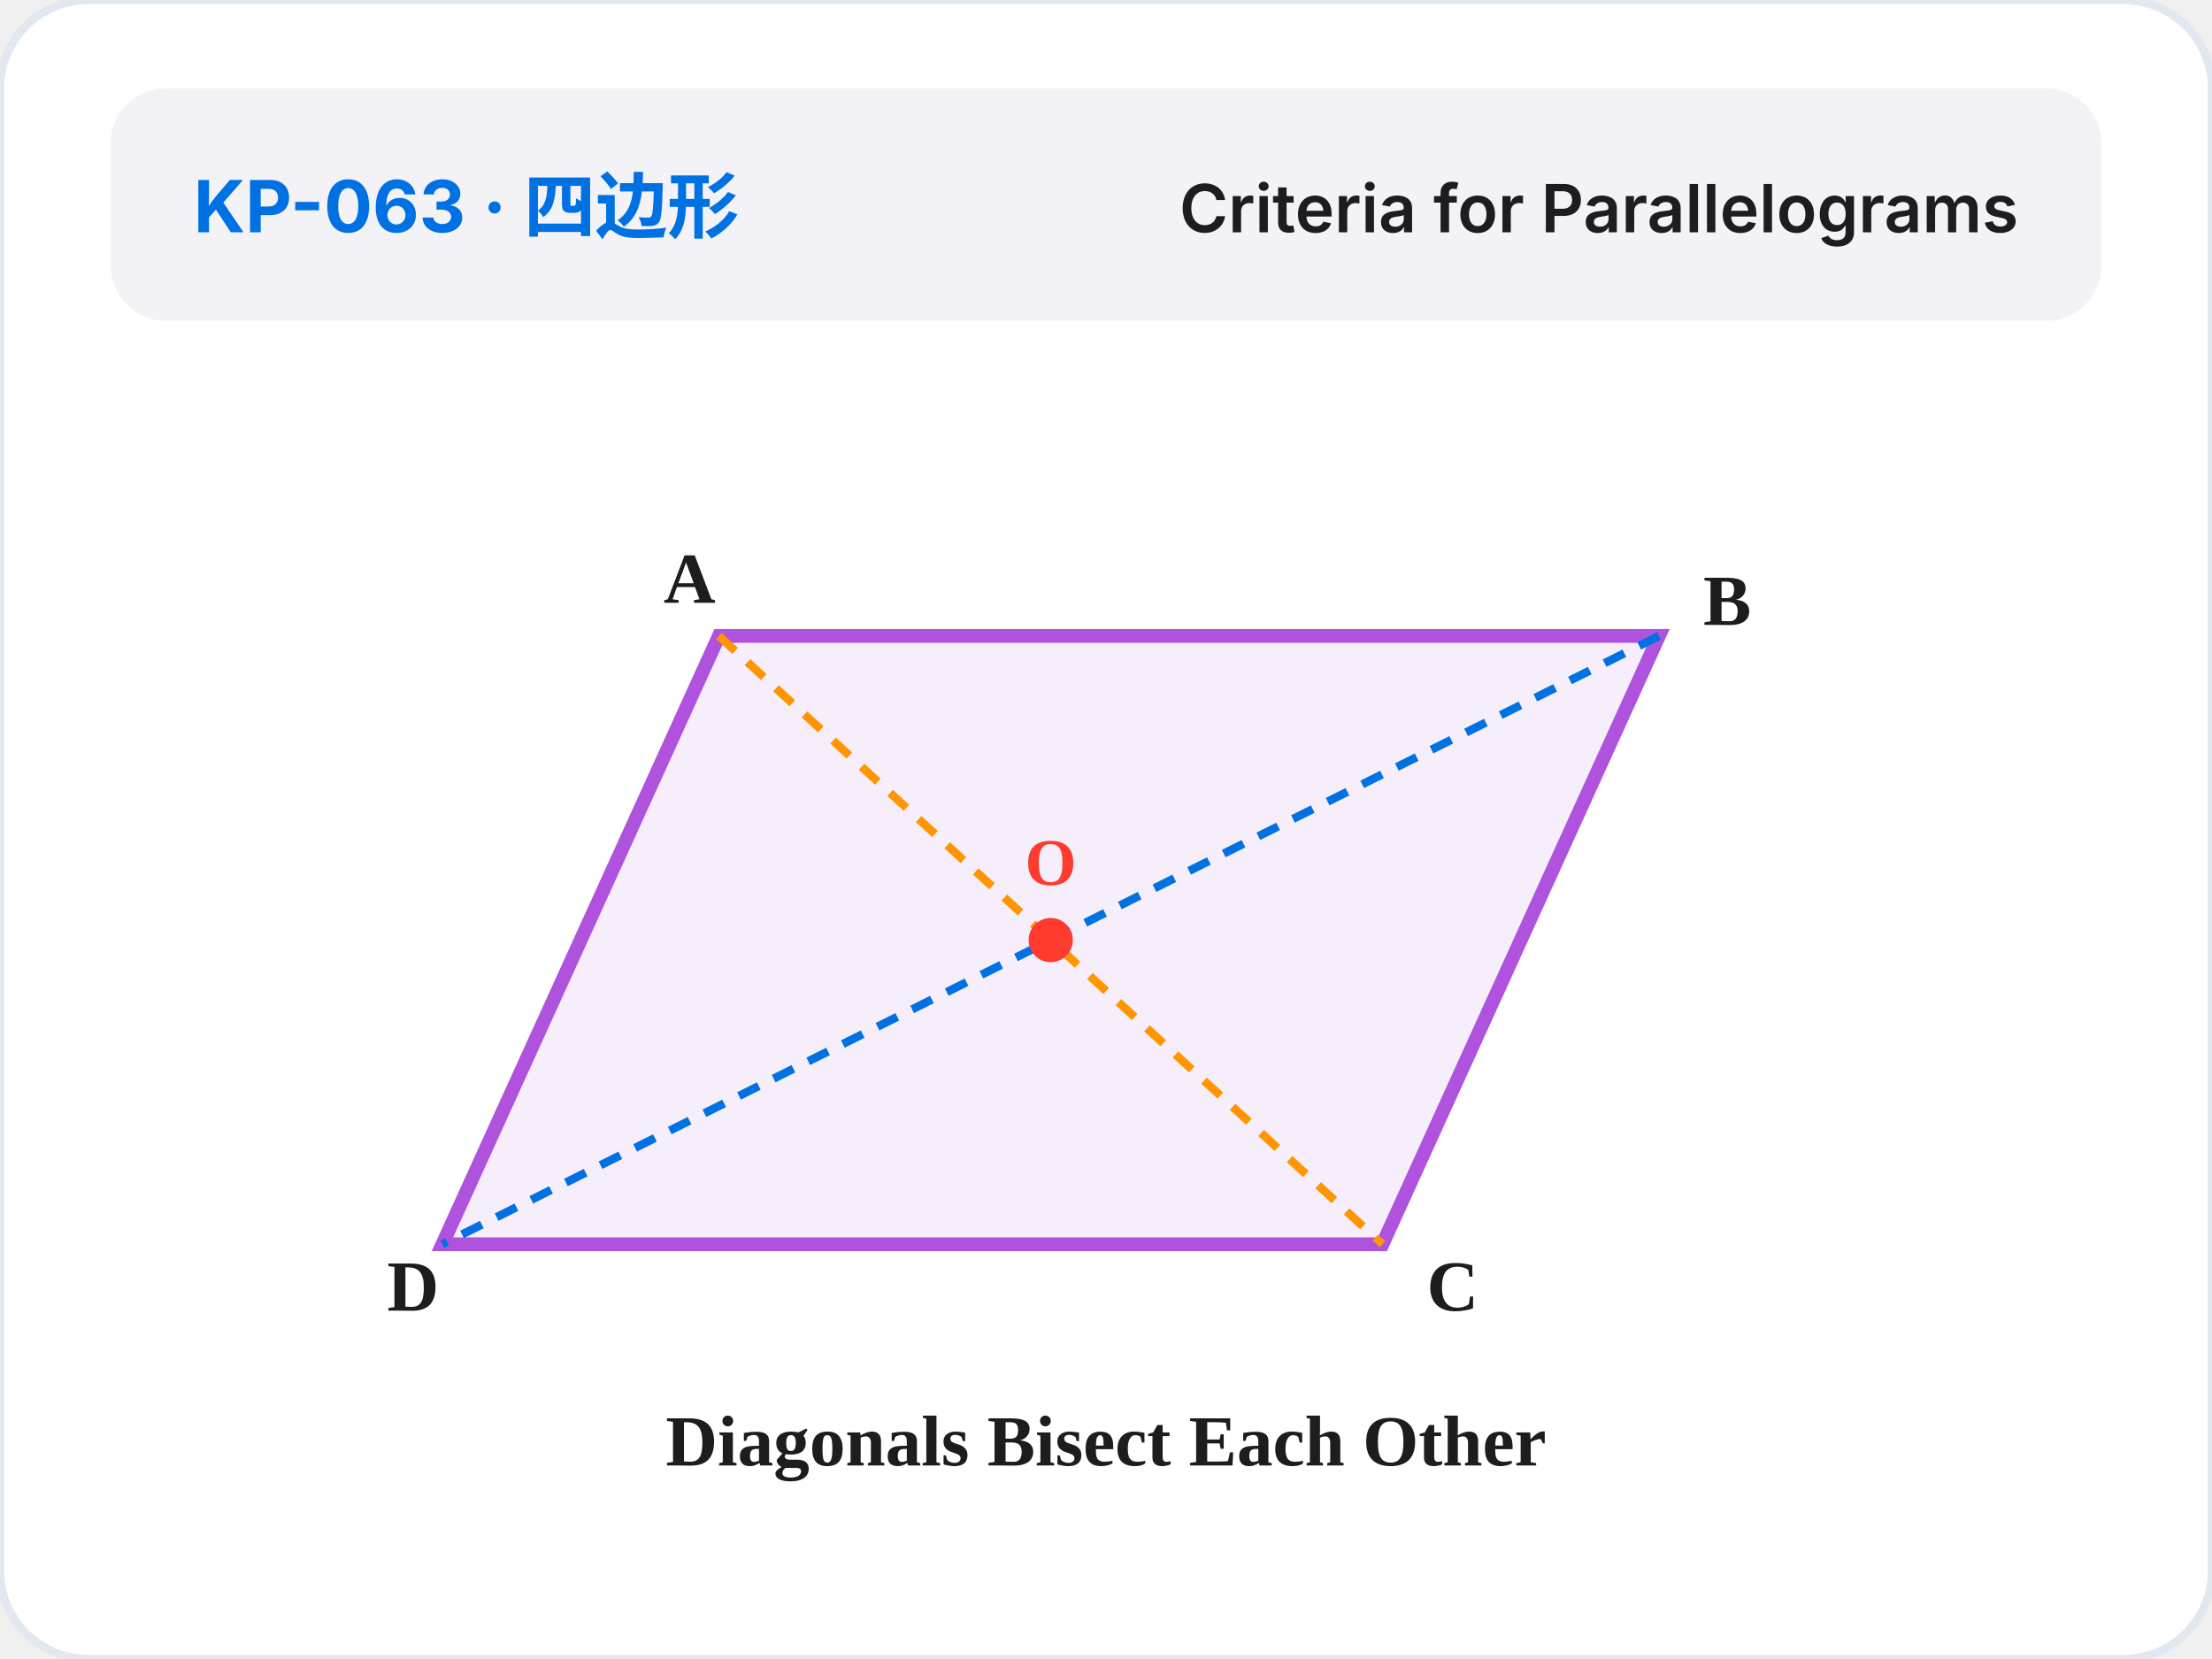
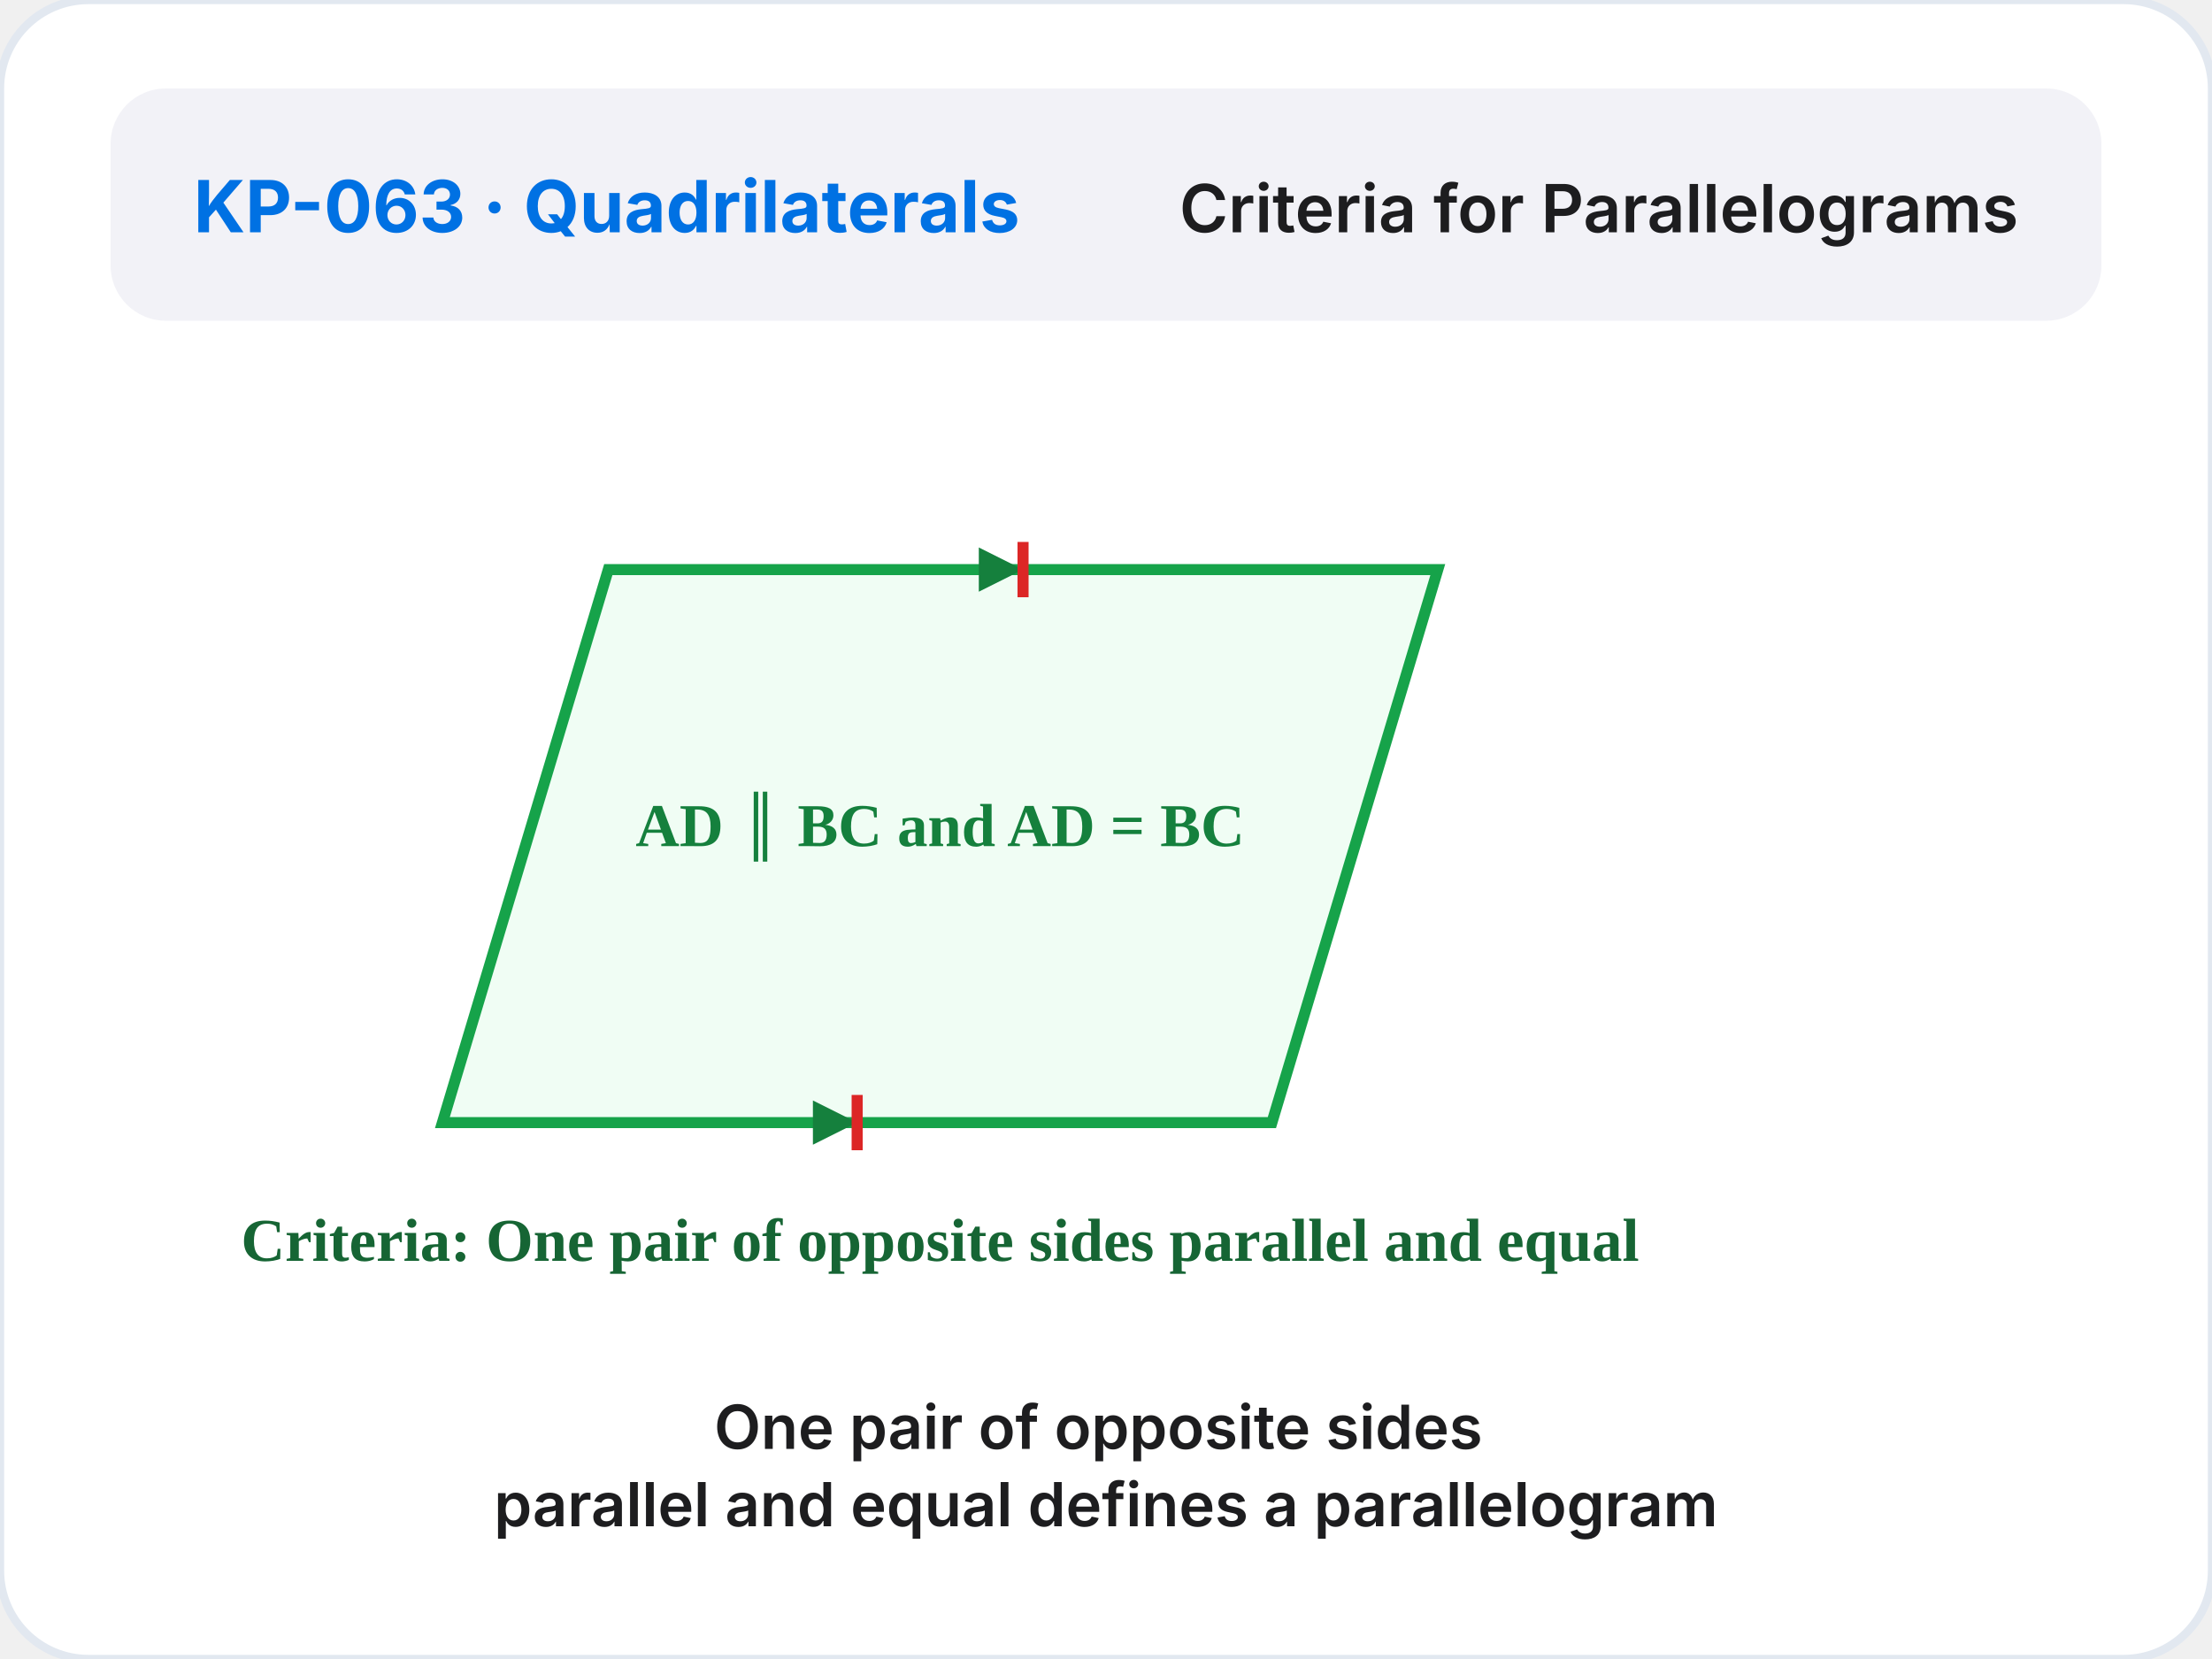
<svg xmlns="http://www.w3.org/2000/svg" viewBox="0 0 400 300" preserveAspectRatio="xMidYMid meet" width="100%" height="100%">
  <rect width="400" height="300" rx="16" fill="#ffffff" stroke="#e2e8f0" stroke-width="1.5" />
  <rect x="20" y="16" width="360" height="42" rx="10" fill="#f2f2f7" />
-   <text x="35" y="42" font-family="-apple-system, sans-serif" font-size="13" font-weight="700" fill="#0071e3">KP-063 · 四边形</text>
+   <text x="35" y="42" font-family="-apple-system, sans-serif" font-size="13" font-weight="700" fill="#0071e3">KP-063 · Quadrilaterals</text>
  <text x="365" y="42" text-anchor="end" font-family="-apple-system, sans-serif" font-size="12" font-weight="600" fill="#1d1d1f">Criteria for Parallelograms</text>
-   <g transform="translate(70, 85)">
-     <polygon class="layer-stage-1" points="60,30 230,30 180,140 10,140" fill="#af52de" fill-opacity="0.1" stroke="#af52de" stroke-width="2.5" />
-     <line class="layer-stage-4" x1="60" y1="30" x2="180" y2="140" stroke="#ff9500" stroke-width="1.5" stroke-dasharray="4,3" />
-     <line class="layer-stage-4" x1="230" y1="30" x2="10" y2="140" stroke="#0071e3" stroke-width="1.5" stroke-dasharray="4,3" />
-     <circle class="layer-stage-4" cx="120" cy="85" r="4" fill="#ff3b30" />
-     <text class="layer-stage-4" x="120" y="75" text-anchor="middle" font-size="12" font-weight="bold" fill="#ff3b30">O</text>
-     <text class="layer-stage-4" x="50" y="24" font-weight="bold" font-size="13" fill="#1d1d1f">A</text>
-     <text class="layer-stage-4" x="238" y="28" font-weight="bold" font-size="13" fill="#1d1d1f">B</text>
-     <text class="layer-stage-3 formal-labels" x="188" y="152" font-weight="bold" font-size="13" fill="#1d1d1f">C</text>
-     <text class="layer-stage-3 formal-labels" x="0" y="152" font-weight="bold" font-size="13" fill="#1d1d1f">D</text>
+   <g transform="translate(50, 68)">
+     <polygon class="layer-stage-1" points="60,35 210,35 180,135 30,135" fill="#f0fdf4" stroke="#16a34a" stroke-width="2" />
+     <polygon class="layer-stage-2" points="135,35 127,31 127,39" fill="#15803d" />
+     <polygon class="layer-stage-2" points="105,135 97,131 97,139" fill="#15803d" />
+     <line class="layer-stage-3 formal-labels" x1="135" y1="30" x2="135" y2="40" stroke="#dc2626" stroke-width="2" />
+     <line class="layer-stage-3 formal-labels" x1="105" y1="130" x2="105" y2="140" stroke="#dc2626" stroke-width="2" />
+     <text class="layer-stage-4" x="120" y="85" text-anchor="middle" font-size="11" font-weight="bold" fill="#15803d">AD ∥ BC and AD = BC</text>
+     <text class="layer-stage-4" x="120" y="160" text-anchor="middle" font-size="11" font-weight="bold" fill="#166534">Criteria: One pair of opposite sides parallel and equal</text>
  </g>
-   <text class="layer-stage-4" x="200" y="265" text-anchor="middle" font-size="13" font-weight="600" fill="#1d1d1f">Diagonals Bisect Each Other</text>
+   <text class="layer-stage-4" x="200" y="262" text-anchor="middle" font-family="-apple-system, sans-serif" font-size="11" font-weight="600" fill="#1d1d1f">
+     <tspan x="200" dy="0">One pair of opposite sides</tspan>
+     <tspan x="200" dy="14">parallel and equal defines a parallelogram</tspan>
+   </text>
</svg>
